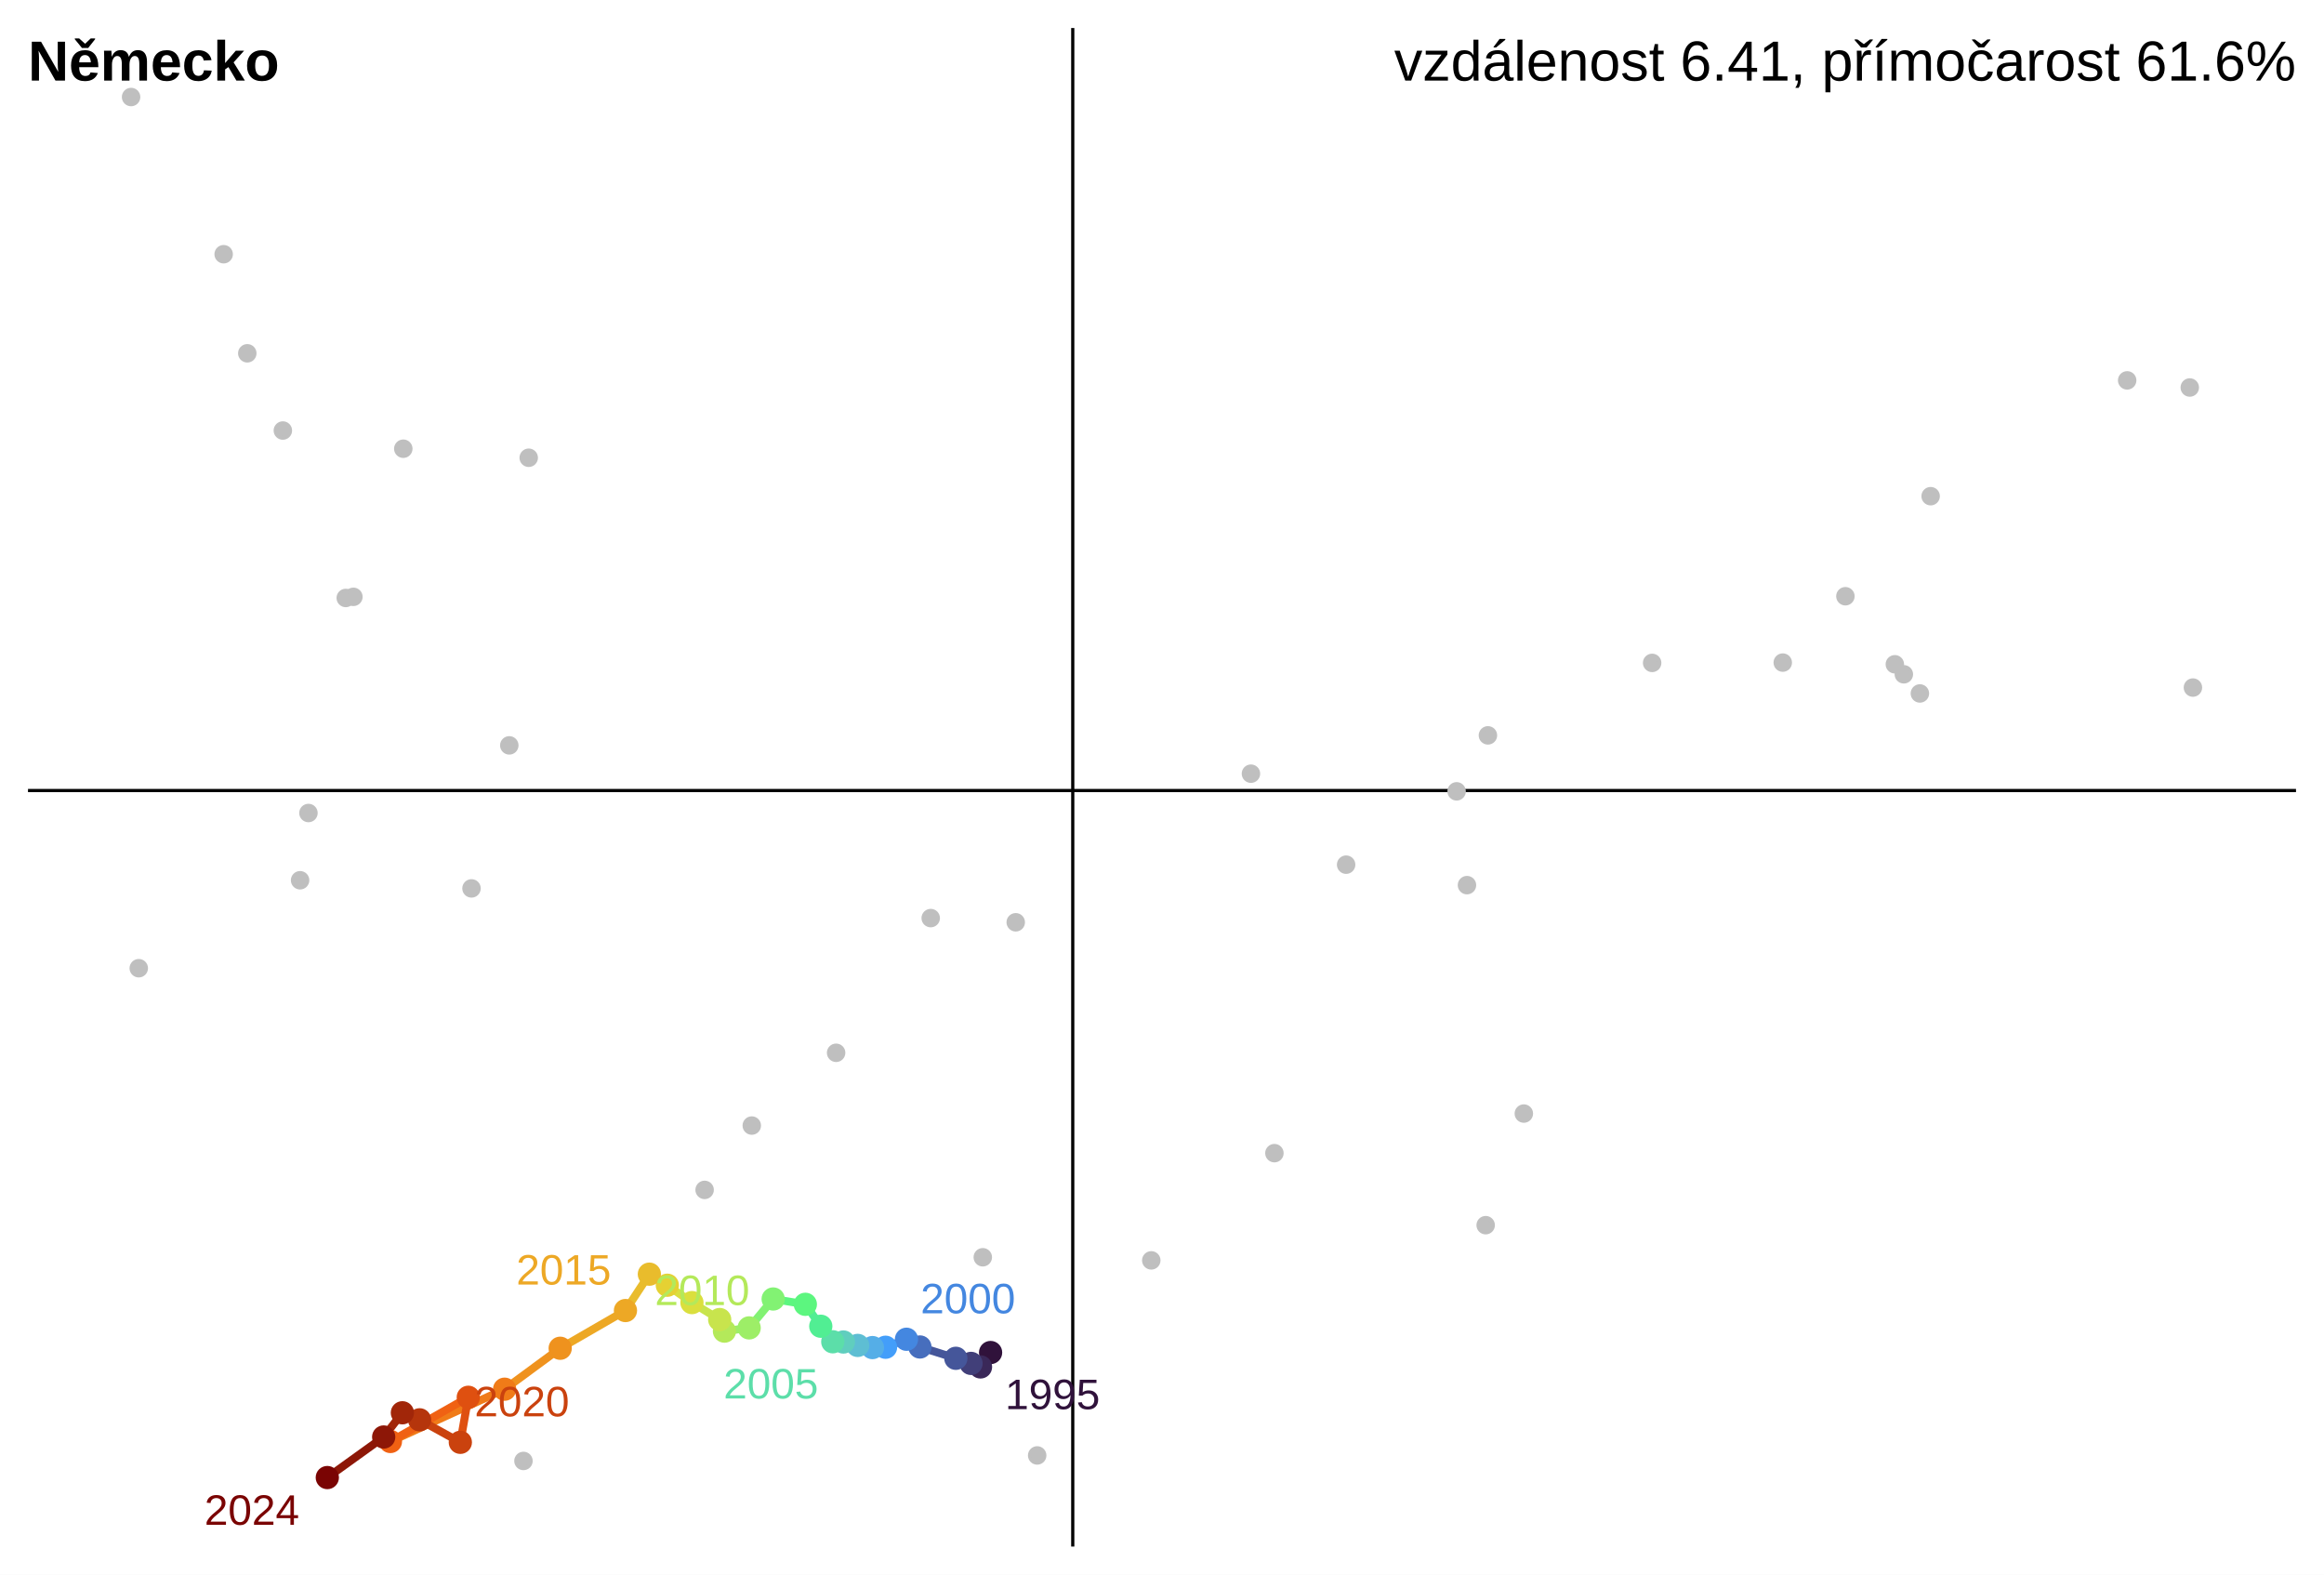
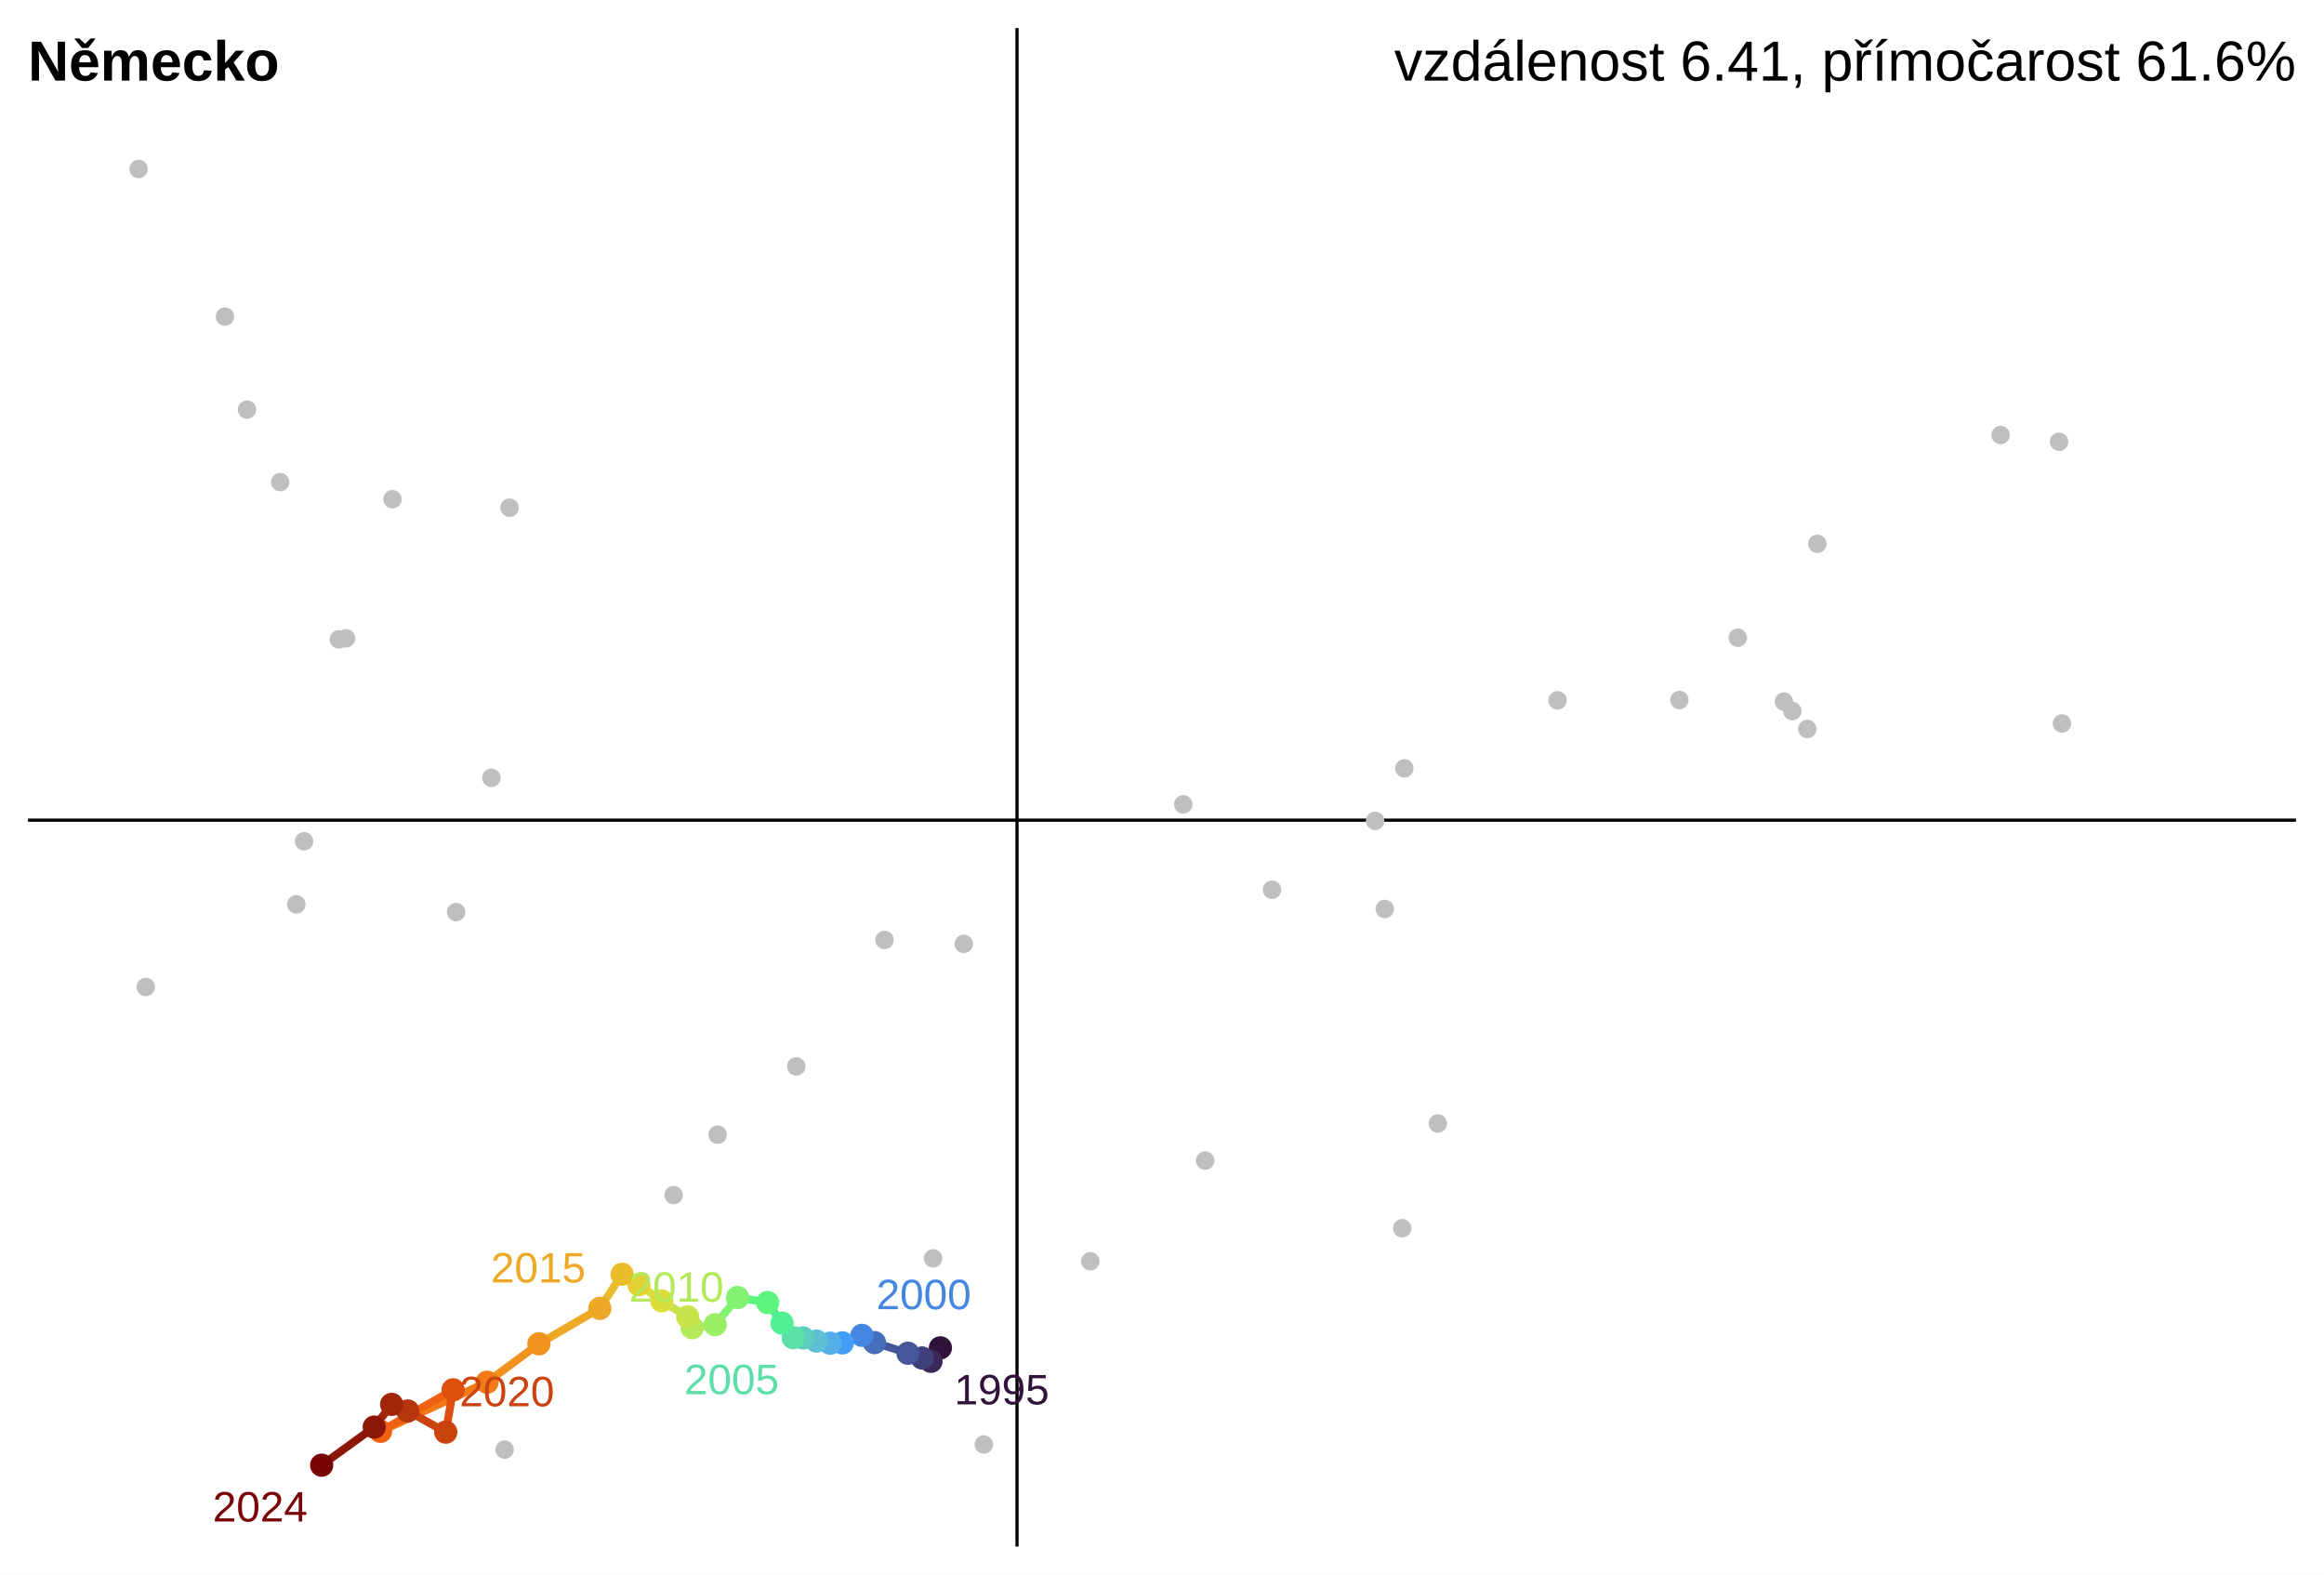
<svg xmlns="http://www.w3.org/2000/svg" width="620.00pt" height="420.00pt" viewBox="0 0 620.00 420.00">
  <g class="svglite">
    <defs>
      <style type="text/css">
    .svglite line, .svglite polyline, .svglite polygon, .svglite path, .svglite rect, .svglite circle {
      fill: none;
      stroke: #000000;
      stroke-linecap: round;
      stroke-linejoin: round;
      stroke-miterlimit: 10.00;
    }
    .svglite text {
      white-space: pre;
    }
    .svglite g.glyphgroup path {
      fill: inherit;
      stroke: none;
    }
  </style>
    </defs>
    <rect width="100%" height="100%" style="stroke: none; fill: #FFFFFF;" />
    <defs>
      <clipPath id="cpMC4wMHw2MjAuMDB8MC4wMHw0MjAuMDA=">
        <rect x="0.00" y="0.00" width="620.00" height="420.00" />
      </clipPath>
    </defs>
    <g clip-path="url(#cpMC4wMHw2MjAuMDB8MC4wMHw0MjAuMDA=)">
      <rect x="0.00" y="0.00" width="620.00" height="420.00" style="stroke-width: 1.45; stroke: none; fill: #FFFFFF;" />
    </g>
    <defs>
      <clipPath id="cpNy40N3w2MTIuNTN8Ny40N3w0MTIuNTM=">
        <rect x="7.47" y="7.47" width="605.06" height="405.06" />
      </clipPath>
    </defs>
    <g clip-path="url(#cpNy40N3w2MTIuNTN8Ny40N3w0MTIuNTM=)">
-       <line x1="7.47" y1="210.87" x2="612.53" y2="210.87" style="stroke-width: 0.85; stroke-linecap: butt;" />
-       <line x1="286.19" y1="412.53" x2="286.19" y2="7.47" style="stroke-width: 0.85; stroke-linecap: butt;" />
-       <circle cx="515.06" cy="132.35" r="1.98" style="stroke-width: 0.97; stroke: #BFBFBF; fill: #BFBFBF;" />
-       <circle cx="223.06" cy="280.82" r="1.98" style="stroke-width: 0.97; stroke: #BFBFBF; fill: #BFBFBF;" />
-       <circle cx="492.32" cy="159.04" r="1.98" style="stroke-width: 0.97; stroke: #BFBFBF; fill: #BFBFBF;" />
-       <circle cx="80.06" cy="234.80" r="1.98" style="stroke-width: 0.97; stroke: #BFBFBF; fill: #BFBFBF;" />
-       <circle cx="585.03" cy="183.40" r="1.98" style="stroke-width: 0.97; stroke: #BFBFBF; fill: #BFBFBF;" />
-       <circle cx="396.95" cy="196.15" r="1.98" style="stroke-width: 0.97; stroke: #BFBFBF; fill: #BFBFBF;" />
-       <circle cx="92.24" cy="159.50" r="1.98" style="stroke-width: 0.97; stroke: #BFBFBF; fill: #BFBFBF;" />
-       <circle cx="388.60" cy="211.08" r="1.98" style="stroke-width: 0.97; stroke: #BFBFBF; fill: #BFBFBF;" />
-       <circle cx="276.70" cy="388.22" r="1.98" style="stroke-width: 0.97; stroke: #BFBFBF; fill: #BFBFBF;" />
-       <circle cx="75.46" cy="114.84" r="1.98" style="stroke-width: 0.97; stroke: #BFBFBF; fill: #BFBFBF;" />
-       <circle cx="248.30" cy="244.89" r="1.98" style="stroke-width: 0.97; stroke: #BFBFBF; fill: #BFBFBF;" />
-       <circle cx="94.28" cy="159.20" r="1.98" style="stroke-width: 0.97; stroke: #BFBFBF; fill: #BFBFBF;" />
-       <circle cx="187.98" cy="317.39" r="1.98" style="stroke-width: 0.97; stroke: #BFBFBF; fill: #BFBFBF;" />
-       <circle cx="567.49" cy="101.46" r="1.98" style="stroke-width: 0.97; stroke: #BFBFBF; fill: #BFBFBF;" />
-       <circle cx="139.65" cy="389.69" r="1.98" style="stroke-width: 0.97; stroke: #BFBFBF; fill: #BFBFBF;" />
-       <circle cx="339.99" cy="307.59" r="1.98" style="stroke-width: 0.97; stroke: #BFBFBF; fill: #BFBFBF;" />
-       <circle cx="391.36" cy="236.10" r="1.98" style="stroke-width: 0.97; stroke: #BFBFBF; fill: #BFBFBF;" />
-       <circle cx="34.97" cy="25.88" r="1.98" style="stroke-width: 0.97; stroke: #BFBFBF; fill: #BFBFBF;" />
-       <circle cx="141.05" cy="122.10" r="1.98" style="stroke-width: 0.97; stroke: #BFBFBF; fill: #BFBFBF;" />
-       <circle cx="262.19" cy="335.36" r="1.98" style="stroke-width: 0.97; stroke: #BFBFBF; fill: #BFBFBF;" />
-       <circle cx="359.12" cy="230.64" r="1.98" style="stroke-width: 0.97; stroke: #BFBFBF; fill: #BFBFBF;" />
-       <circle cx="333.73" cy="206.37" r="1.98" style="stroke-width: 0.97; stroke: #BFBFBF; fill: #BFBFBF;" />
-       <circle cx="584.19" cy="103.36" r="1.98" style="stroke-width: 0.97; stroke: #BFBFBF; fill: #BFBFBF;" />
-       <circle cx="440.76" cy="176.82" r="1.98" style="stroke-width: 0.97; stroke: #BFBFBF; fill: #BFBFBF;" />
-       <circle cx="37.02" cy="258.26" r="1.98" style="stroke-width: 0.97; stroke: #BFBFBF; fill: #BFBFBF;" />
-       <circle cx="107.59" cy="119.69" r="1.98" style="stroke-width: 0.97; stroke: #BFBFBF; fill: #BFBFBF;" />
-       <circle cx="59.67" cy="67.81" r="1.98" style="stroke-width: 0.97; stroke: #BFBFBF; fill: #BFBFBF;" />
-       <circle cx="406.53" cy="297.03" r="1.98" style="stroke-width: 0.97; stroke: #BFBFBF; fill: #BFBFBF;" />
-       <circle cx="270.98" cy="246.01" r="1.98" style="stroke-width: 0.97; stroke: #BFBFBF; fill: #BFBFBF;" />
-       <circle cx="475.61" cy="176.74" r="1.98" style="stroke-width: 0.97; stroke: #BFBFBF; fill: #BFBFBF;" />
-       <circle cx="505.51" cy="177.19" r="1.98" style="stroke-width: 0.97; stroke: #BFBFBF; fill: #BFBFBF;" />
-       <circle cx="507.91" cy="179.86" r="1.98" style="stroke-width: 0.97; stroke: #BFBFBF; fill: #BFBFBF;" />
-       <circle cx="396.35" cy="326.80" r="1.98" style="stroke-width: 0.97; stroke: #BFBFBF; fill: #BFBFBF;" />
-       <circle cx="307.14" cy="336.19" r="1.98" style="stroke-width: 0.97; stroke: #BFBFBF; fill: #BFBFBF;" />
-       <circle cx="200.56" cy="300.23" r="1.98" style="stroke-width: 0.97; stroke: #BFBFBF; fill: #BFBFBF;" />
-       <circle cx="65.97" cy="94.24" r="1.98" style="stroke-width: 0.97; stroke: #BFBFBF; fill: #BFBFBF;" />
-       <circle cx="82.29" cy="216.86" r="1.98" style="stroke-width: 0.97; stroke: #BFBFBF; fill: #BFBFBF;" />
-       <circle cx="512.19" cy="184.97" r="1.98" style="stroke-width: 0.97; stroke: #BFBFBF; fill: #BFBFBF;" />
-       <circle cx="125.79" cy="236.97" r="1.98" style="stroke-width: 0.97; stroke: #BFBFBF; fill: #BFBFBF;" />
-       <circle cx="135.87" cy="198.82" r="1.98" style="stroke-width: 0.97; stroke: #BFBFBF; fill: #BFBFBF;" />
-       <line x1="264.27" y1="360.77" x2="261.58" y2="364.61" style="stroke-width: 2.13; stroke: #30123B; stroke-linecap: butt;" />
-       <line x1="261.58" y1="364.61" x2="259.05" y2="363.67" style="stroke-width: 2.13; stroke: #3A2859; stroke-linecap: butt;" />
-       <line x1="259.05" y1="363.67" x2="255.00" y2="362.31" style="stroke-width: 2.13; stroke: #413F79; stroke-linecap: butt;" />
-       <line x1="255.00" y1="362.31" x2="245.42" y2="359.29" style="stroke-width: 2.13; stroke: #45569A; stroke-linecap: butt;" />
-       <line x1="245.42" y1="359.29" x2="241.83" y2="357.23" style="stroke-width: 2.13; stroke: #476EBD; stroke-linecap: butt;" />
-       <line x1="241.83" y1="357.23" x2="236.25" y2="359.36" style="stroke-width: 2.13; stroke: #4487E0; stroke-linecap: butt;" />
-       <line x1="236.25" y1="359.36" x2="232.75" y2="359.45" style="stroke-width: 2.13; stroke: #439EFA; stroke-linecap: butt;" />
-       <line x1="232.75" y1="359.45" x2="228.82" y2="358.87" style="stroke-width: 2.13; stroke: #55AEE7; stroke-linecap: butt;" />
-       <line x1="228.82" y1="358.87" x2="225.00" y2="357.96" style="stroke-width: 2.13; stroke: #5EBED3; stroke-linecap: butt;" />
-       <line x1="225.00" y1="357.96" x2="222.17" y2="357.90" style="stroke-width: 2.13; stroke: #60CEBE; stroke-linecap: butt;" />
-       <line x1="222.17" y1="357.90" x2="218.97" y2="353.76" style="stroke-width: 2.13; stroke: #5CDEA9; stroke-linecap: butt;" />
-       <line x1="218.97" y1="353.76" x2="214.85" y2="347.91" style="stroke-width: 2.13; stroke: #51EE93; stroke-linecap: butt;" />
-       <line x1="214.85" y1="347.91" x2="206.27" y2="346.49" style="stroke-width: 2.13; stroke: #5CF67F; stroke-linecap: butt;" />
-       <line x1="206.27" y1="346.49" x2="199.86" y2="354.20" style="stroke-width: 2.13; stroke: #82F273; stroke-linecap: butt;" />
-       <line x1="199.86" y1="354.20" x2="193.27" y2="355.06" style="stroke-width: 2.13; stroke: #9DEE67; stroke-linecap: butt;" />
-       <line x1="193.27" y1="355.06" x2="192.00" y2="351.97" style="stroke-width: 2.13; stroke: #B4E95A; stroke-linecap: butt;" />
-       <line x1="192.00" y1="351.97" x2="184.60" y2="347.45" style="stroke-width: 2.13; stroke: #C8E44D; stroke-linecap: butt;" />
-       <line x1="184.60" y1="347.45" x2="178.03" y2="342.82" style="stroke-width: 2.13; stroke: #DADF3E; stroke-linecap: butt;" />
-       <line x1="178.03" y1="342.82" x2="173.24" y2="339.87" style="stroke-width: 2.13; stroke: #E5D133; stroke-linecap: butt;" />
-       <line x1="173.24" y1="339.87" x2="166.86" y2="349.57" style="stroke-width: 2.13; stroke: #E9BC2C; stroke-linecap: butt;" />
-       <line x1="166.86" y1="349.57" x2="149.45" y2="359.63" style="stroke-width: 2.13; stroke: #EDA825; stroke-linecap: butt;" />
-       <line x1="149.45" y1="359.63" x2="134.62" y2="370.55" style="stroke-width: 2.13; stroke: #EF921E; stroke-linecap: butt;" />
-       <line x1="134.62" y1="370.55" x2="104.16" y2="384.50" style="stroke-width: 2.13; stroke: #F07B18; stroke-linecap: butt;" />
-       <line x1="104.16" y1="384.50" x2="124.93" y2="372.71" style="stroke-width: 2.13; stroke: #F06113; stroke-linecap: butt;" />
-       <line x1="124.93" y1="372.71" x2="122.81" y2="384.72" style="stroke-width: 2.13; stroke: #DF5010; stroke-linecap: butt;" />
-       <line x1="122.81" y1="384.72" x2="111.94" y2="378.72" style="stroke-width: 2.13; stroke: #CA420E; stroke-linecap: butt;" />
-       <line x1="111.94" y1="378.72" x2="107.35" y2="376.84" style="stroke-width: 2.13; stroke: #B5350C; stroke-linecap: butt;" />
-       <line x1="107.35" y1="376.84" x2="102.36" y2="383.30" style="stroke-width: 2.13; stroke: #A12609; stroke-linecap: butt;" />
-       <line x1="102.36" y1="383.30" x2="87.32" y2="394.12" style="stroke-width: 2.13; stroke: #8D1707; stroke-linecap: butt;" />
-       <circle cx="264.27" cy="360.77" r="2.62" style="stroke-width: 0.97; stroke: #30123B; fill: #30123B;" />
-       <circle cx="261.58" cy="364.61" r="2.62" style="stroke-width: 0.97; stroke: #3A2859; fill: #3A2859;" />
-       <circle cx="259.05" cy="363.67" r="2.62" style="stroke-width: 0.97; stroke: #413F79; fill: #413F79;" />
-       <circle cx="255.00" cy="362.31" r="2.62" style="stroke-width: 0.97; stroke: #45569A; fill: #45569A;" />
-       <circle cx="245.42" cy="359.29" r="2.62" style="stroke-width: 0.97; stroke: #476EBD; fill: #476EBD;" />
-       <circle cx="241.83" cy="357.23" r="2.62" style="stroke-width: 0.97; stroke: #4487E0; fill: #4487E0;" />
-       <circle cx="236.25" cy="359.36" r="2.62" style="stroke-width: 0.97; stroke: #439EFA; fill: #439EFA;" />
-       <circle cx="232.75" cy="359.45" r="2.62" style="stroke-width: 0.97; stroke: #55AEE7; fill: #55AEE7;" />
-       <circle cx="228.82" cy="358.87" r="2.62" style="stroke-width: 0.97; stroke: #5EBED3; fill: #5EBED3;" />
-       <circle cx="225.00" cy="357.96" r="2.62" style="stroke-width: 0.97; stroke: #60CEBE; fill: #60CEBE;" />
-       <circle cx="222.17" cy="357.90" r="2.62" style="stroke-width: 0.97; stroke: #5CDEA9; fill: #5CDEA9;" />
-       <circle cx="218.97" cy="353.76" r="2.62" style="stroke-width: 0.97; stroke: #51EE93; fill: #51EE93;" />
-       <circle cx="214.85" cy="347.91" r="2.62" style="stroke-width: 0.97; stroke: #5CF67F; fill: #5CF67F;" />
-       <circle cx="206.27" cy="346.49" r="2.62" style="stroke-width: 0.97; stroke: #82F273; fill: #82F273;" />
-       <circle cx="199.86" cy="354.20" r="2.62" style="stroke-width: 0.97; stroke: #9DEE67; fill: #9DEE67;" />
-       <circle cx="193.27" cy="355.06" r="2.62" style="stroke-width: 0.97; stroke: #B4E95A; fill: #B4E95A;" />
-       <circle cx="192.00" cy="351.97" r="2.62" style="stroke-width: 0.97; stroke: #C8E44D; fill: #C8E44D;" />
-       <circle cx="184.60" cy="347.45" r="2.62" style="stroke-width: 0.97; stroke: #DADF3E; fill: #DADF3E;" />
-       <circle cx="178.03" cy="342.82" r="2.62" style="stroke-width: 0.97; stroke: #E5D133; fill: #E5D133;" />
-       <circle cx="173.24" cy="339.87" r="2.62" style="stroke-width: 0.97; stroke: #E9BC2C; fill: #E9BC2C;" />
-       <circle cx="166.86" cy="349.57" r="2.62" style="stroke-width: 0.97; stroke: #EDA825; fill: #EDA825;" />
-       <circle cx="149.45" cy="359.63" r="2.62" style="stroke-width: 0.97; stroke: #EF921E; fill: #EF921E;" />
-       <circle cx="134.62" cy="370.55" r="2.62" style="stroke-width: 0.97; stroke: #F07B18; fill: #F07B18;" />
-       <circle cx="104.16" cy="384.50" r="2.62" style="stroke-width: 0.97; stroke: #F06113; fill: #F06113;" />
-       <circle cx="124.93" cy="372.71" r="2.62" style="stroke-width: 0.97; stroke: #DF5010; fill: #DF5010;" />
-       <circle cx="122.81" cy="384.72" r="2.62" style="stroke-width: 0.97; stroke: #CA420E; fill: #CA420E;" />
-       <circle cx="111.94" cy="378.72" r="2.62" style="stroke-width: 0.97; stroke: #B5350C; fill: #B5350C;" />
-       <circle cx="107.35" cy="376.84" r="2.62" style="stroke-width: 0.97; stroke: #A12609; fill: #A12609;" />
-       <circle cx="102.36" cy="383.30" r="2.62" style="stroke-width: 0.97; stroke: #8D1707; fill: #8D1707;" />
-       <circle cx="87.32" cy="394.12" r="2.62" style="stroke-width: 0.97; stroke: #7A0403; fill: #7A0403;" />
-       <text x="280.80" y="375.87" text-anchor="middle" style="font-size: 11.38px;fill: #30123B; font-family: &quot;Arial&quot;;" textLength="25.31px" lengthAdjust="spacingAndGlyphs">1995</text>
-       <text x="258.24" y="350.31" text-anchor="middle" style="font-size: 11.38px;fill: #4487E0; font-family: &quot;Arial&quot;;" textLength="25.31px" lengthAdjust="spacingAndGlyphs">2000</text>
-       <text x="205.67" y="373.03" text-anchor="middle" style="font-size: 11.38px;fill: #5CDEA9; font-family: &quot;Arial&quot;;" textLength="25.31px" lengthAdjust="spacingAndGlyphs">2005</text>
-       <text x="187.34" y="348.11" text-anchor="middle" style="font-size: 11.38px;fill: #B4E95A; font-family: &quot;Arial&quot;;" textLength="25.31px" lengthAdjust="spacingAndGlyphs">2010</text>
-       <text x="150.38" y="342.64" text-anchor="middle" style="font-size: 11.38px;fill: #EDA825; font-family: &quot;Arial&quot;;" textLength="25.31px" lengthAdjust="spacingAndGlyphs">2015</text>
-       <text x="139.24" y="377.79" text-anchor="middle" style="font-size: 11.38px;fill: #CA420E; font-family: &quot;Arial&quot;;" textLength="25.31px" lengthAdjust="spacingAndGlyphs">2020</text>
-       <text x="67.19" y="406.72" text-anchor="middle" style="font-size: 11.38px;fill: #7A0403; font-family: &quot;Arial&quot;;" textLength="25.31px" lengthAdjust="spacingAndGlyphs">2024</text>
+       <line x1="7.47" y1="218.77" x2="612.53" y2="218.77" style="stroke-width: 0.85; stroke-linecap: butt;" />
+       <line x1="271.32" y1="412.53" x2="271.32" y2="7.47" style="stroke-width: 0.85; stroke-linecap: butt;" />
+       <circle cx="484.83" cy="145.05" r="1.98" style="stroke-width: 0.97; stroke: #BFBFBF; fill: #BFBFBF;" />
+       <circle cx="212.43" cy="284.44" r="1.98" style="stroke-width: 0.97; stroke: #BFBFBF; fill: #BFBFBF;" />
+       <circle cx="463.61" cy="170.11" r="1.98" style="stroke-width: 0.97; stroke: #BFBFBF; fill: #BFBFBF;" />
+       <circle cx="79.04" cy="241.23" r="1.98" style="stroke-width: 0.97; stroke: #BFBFBF; fill: #BFBFBF;" />
+       <circle cx="550.09" cy="192.98" r="1.98" style="stroke-width: 0.97; stroke: #BFBFBF; fill: #BFBFBF;" />
+       <circle cx="374.65" cy="204.95" r="1.98" style="stroke-width: 0.97; stroke: #BFBFBF; fill: #BFBFBF;" />
+       <circle cx="90.40" cy="170.54" r="1.98" style="stroke-width: 0.97; stroke: #BFBFBF; fill: #BFBFBF;" />
+       <circle cx="366.86" cy="218.96" r="1.98" style="stroke-width: 0.97; stroke: #BFBFBF; fill: #BFBFBF;" />
+       <circle cx="262.47" cy="385.29" r="1.98" style="stroke-width: 0.97; stroke: #BFBFBF; fill: #BFBFBF;" />
+       <circle cx="74.75" cy="128.60" r="1.98" style="stroke-width: 0.97; stroke: #BFBFBF; fill: #BFBFBF;" />
+       <circle cx="235.98" cy="250.71" r="1.98" style="stroke-width: 0.97; stroke: #BFBFBF; fill: #BFBFBF;" />
+       <circle cx="92.31" cy="170.26" r="1.98" style="stroke-width: 0.97; stroke: #BFBFBF; fill: #BFBFBF;" />
+       <circle cx="179.71" cy="318.78" r="1.98" style="stroke-width: 0.97; stroke: #BFBFBF; fill: #BFBFBF;" />
+       <circle cx="533.73" cy="116.04" r="1.98" style="stroke-width: 0.97; stroke: #BFBFBF; fill: #BFBFBF;" />
+       <circle cx="134.63" cy="386.67" r="1.98" style="stroke-width: 0.97; stroke: #BFBFBF; fill: #BFBFBF;" />
+       <circle cx="321.52" cy="309.58" r="1.98" style="stroke-width: 0.97; stroke: #BFBFBF; fill: #BFBFBF;" />
+       <circle cx="369.43" cy="242.46" r="1.98" style="stroke-width: 0.97; stroke: #BFBFBF; fill: #BFBFBF;" />
+       <circle cx="36.98" cy="45.08" r="1.98" style="stroke-width: 0.97; stroke: #BFBFBF; fill: #BFBFBF;" />
+       <circle cx="135.93" cy="135.42" r="1.98" style="stroke-width: 0.97; stroke: #BFBFBF; fill: #BFBFBF;" />
+       <circle cx="248.94" cy="335.65" r="1.98" style="stroke-width: 0.97; stroke: #BFBFBF; fill: #BFBFBF;" />
+       <circle cx="339.36" cy="237.33" r="1.98" style="stroke-width: 0.97; stroke: #BFBFBF; fill: #BFBFBF;" />
+       <circle cx="315.67" cy="214.55" r="1.98" style="stroke-width: 0.97; stroke: #BFBFBF; fill: #BFBFBF;" />
+       <circle cx="549.32" cy="117.82" r="1.98" style="stroke-width: 0.97; stroke: #BFBFBF; fill: #BFBFBF;" />
+       <circle cx="415.52" cy="186.80" r="1.98" style="stroke-width: 0.97; stroke: #BFBFBF; fill: #BFBFBF;" />
+       <circle cx="38.89" cy="263.26" r="1.98" style="stroke-width: 0.97; stroke: #BFBFBF; fill: #BFBFBF;" />
+       <circle cx="104.72" cy="133.16" r="1.98" style="stroke-width: 0.97; stroke: #BFBFBF; fill: #BFBFBF;" />
+       <circle cx="60.02" cy="84.45" r="1.98" style="stroke-width: 0.97; stroke: #BFBFBF; fill: #BFBFBF;" />
+       <circle cx="383.59" cy="299.67" r="1.98" style="stroke-width: 0.97; stroke: #BFBFBF; fill: #BFBFBF;" />
+       <circle cx="257.13" cy="251.77" r="1.98" style="stroke-width: 0.97; stroke: #BFBFBF; fill: #BFBFBF;" />
+       <circle cx="448.03" cy="186.72" r="1.98" style="stroke-width: 0.97; stroke: #BFBFBF; fill: #BFBFBF;" />
+       <circle cx="475.91" cy="187.15" r="1.98" style="stroke-width: 0.97; stroke: #BFBFBF; fill: #BFBFBF;" />
+       <circle cx="478.16" cy="189.65" r="1.98" style="stroke-width: 0.97; stroke: #BFBFBF; fill: #BFBFBF;" />
+       <circle cx="374.09" cy="327.62" r="1.98" style="stroke-width: 0.97; stroke: #BFBFBF; fill: #BFBFBF;" />
+       <circle cx="290.87" cy="336.43" r="1.98" style="stroke-width: 0.97; stroke: #BFBFBF; fill: #BFBFBF;" />
+       <circle cx="191.45" cy="302.67" r="1.98" style="stroke-width: 0.97; stroke: #BFBFBF; fill: #BFBFBF;" />
+       <circle cx="65.90" cy="109.26" r="1.98" style="stroke-width: 0.97; stroke: #BFBFBF; fill: #BFBFBF;" />
+       <circle cx="81.12" cy="224.40" r="1.98" style="stroke-width: 0.97; stroke: #BFBFBF; fill: #BFBFBF;" />
+       <circle cx="482.15" cy="194.45" r="1.98" style="stroke-width: 0.97; stroke: #BFBFBF; fill: #BFBFBF;" />
+       <circle cx="121.70" cy="243.28" r="1.98" style="stroke-width: 0.97; stroke: #BFBFBF; fill: #BFBFBF;" />
+       <circle cx="131.10" cy="207.45" r="1.98" style="stroke-width: 0.97; stroke: #BFBFBF; fill: #BFBFBF;" />
+       <line x1="250.88" y1="359.52" x2="248.37" y2="363.12" style="stroke-width: 2.13; stroke: #30123B; stroke-linecap: butt;" />
+       <line x1="248.37" y1="363.12" x2="246.01" y2="362.23" style="stroke-width: 2.13; stroke: #3A2859; stroke-linecap: butt;" />
+       <line x1="246.01" y1="362.23" x2="242.23" y2="360.96" style="stroke-width: 2.13; stroke: #413F79; stroke-linecap: butt;" />
+       <line x1="242.23" y1="360.96" x2="233.30" y2="358.12" style="stroke-width: 2.13; stroke: #45569A; stroke-linecap: butt;" />
+       <line x1="233.30" y1="358.12" x2="229.95" y2="356.19" style="stroke-width: 2.13; stroke: #476EBD; stroke-linecap: butt;" />
+       <line x1="229.95" y1="356.19" x2="224.74" y2="358.19" style="stroke-width: 2.13; stroke: #4487E0; stroke-linecap: butt;" />
+       <line x1="224.74" y1="358.19" x2="221.48" y2="358.27" style="stroke-width: 2.13; stroke: #439EFA; stroke-linecap: butt;" />
+       <line x1="221.48" y1="358.27" x2="217.81" y2="357.72" style="stroke-width: 2.13; stroke: #55AEE7; stroke-linecap: butt;" />
+       <line x1="217.81" y1="357.72" x2="214.24" y2="356.87" style="stroke-width: 2.13; stroke: #5EBED3; stroke-linecap: butt;" />
+       <line x1="214.24" y1="356.87" x2="211.61" y2="356.82" style="stroke-width: 2.13; stroke: #60CEBE; stroke-linecap: butt;" />
+       <line x1="211.61" y1="356.82" x2="208.63" y2="352.93" style="stroke-width: 2.13; stroke: #5CDEA9; stroke-linecap: butt;" />
+       <line x1="208.63" y1="352.93" x2="204.78" y2="347.44" style="stroke-width: 2.13; stroke: #51EE93; stroke-linecap: butt;" />
+       <line x1="204.78" y1="347.44" x2="196.77" y2="346.10" style="stroke-width: 2.13; stroke: #5CF67F; stroke-linecap: butt;" />
+       <line x1="196.77" y1="346.10" x2="190.79" y2="353.34" style="stroke-width: 2.13; stroke: #82F273; stroke-linecap: butt;" />
+       <line x1="190.79" y1="353.34" x2="184.65" y2="354.15" style="stroke-width: 2.13; stroke: #9DEE67; stroke-linecap: butt;" />
+       <line x1="184.65" y1="354.15" x2="183.46" y2="351.25" style="stroke-width: 2.13; stroke: #B4E95A; stroke-linecap: butt;" />
+       <line x1="183.46" y1="351.25" x2="176.56" y2="347.00" style="stroke-width: 2.13; stroke: #C8E44D; stroke-linecap: butt;" />
+       <line x1="176.56" y1="347.00" x2="170.43" y2="342.66" style="stroke-width: 2.13; stroke: #DADF3E; stroke-linecap: butt;" />
+       <line x1="170.43" y1="342.66" x2="165.96" y2="339.89" style="stroke-width: 2.13; stroke: #E5D133; stroke-linecap: butt;" />
+       <line x1="165.96" y1="339.89" x2="160.01" y2="349.00" style="stroke-width: 2.13; stroke: #E9BC2C; stroke-linecap: butt;" />
+       <line x1="160.01" y1="349.00" x2="143.77" y2="358.44" style="stroke-width: 2.13; stroke: #EDA825; stroke-linecap: butt;" />
+       <line x1="143.77" y1="358.44" x2="129.93" y2="368.69" style="stroke-width: 2.13; stroke: #EF921E; stroke-linecap: butt;" />
+       <line x1="129.93" y1="368.69" x2="101.52" y2="381.79" style="stroke-width: 2.13; stroke: #F07B18; stroke-linecap: butt;" />
+       <line x1="101.52" y1="381.79" x2="120.89" y2="370.72" style="stroke-width: 2.13; stroke: #F06113; stroke-linecap: butt;" />
+       <line x1="120.89" y1="370.72" x2="118.92" y2="382.00" style="stroke-width: 2.13; stroke: #DF5010; stroke-linecap: butt;" />
+       <line x1="118.92" y1="382.00" x2="108.78" y2="376.36" style="stroke-width: 2.13; stroke: #CA420E; stroke-linecap: butt;" />
+       <line x1="108.78" y1="376.36" x2="104.49" y2="374.60" style="stroke-width: 2.13; stroke: #B5350C; stroke-linecap: butt;" />
+       <line x1="104.49" y1="374.60" x2="99.84" y2="380.66" style="stroke-width: 2.13; stroke: #A12609; stroke-linecap: butt;" />
+       <line x1="99.84" y1="380.66" x2="85.81" y2="390.82" style="stroke-width: 2.13; stroke: #8D1707; stroke-linecap: butt;" />
+       <circle cx="250.88" cy="359.52" r="2.62" style="stroke-width: 0.97; stroke: #30123B; fill: #30123B;" />
+       <circle cx="248.37" cy="363.12" r="2.62" style="stroke-width: 0.97; stroke: #3A2859; fill: #3A2859;" />
+       <circle cx="246.01" cy="362.23" r="2.62" style="stroke-width: 0.97; stroke: #413F79; fill: #413F79;" />
+       <circle cx="242.23" cy="360.96" r="2.62" style="stroke-width: 0.97; stroke: #45569A; fill: #45569A;" />
+       <circle cx="233.30" cy="358.12" r="2.62" style="stroke-width: 0.97; stroke: #476EBD; fill: #476EBD;" />
+       <circle cx="229.95" cy="356.19" r="2.62" style="stroke-width: 0.97; stroke: #4487E0; fill: #4487E0;" />
+       <circle cx="224.74" cy="358.19" r="2.62" style="stroke-width: 0.97; stroke: #439EFA; fill: #439EFA;" />
+       <circle cx="221.48" cy="358.27" r="2.62" style="stroke-width: 0.97; stroke: #55AEE7; fill: #55AEE7;" />
+       <circle cx="217.81" cy="357.72" r="2.62" style="stroke-width: 0.97; stroke: #5EBED3; fill: #5EBED3;" />
+       <circle cx="214.24" cy="356.87" r="2.62" style="stroke-width: 0.97; stroke: #60CEBE; fill: #60CEBE;" />
+       <circle cx="211.61" cy="356.82" r="2.62" style="stroke-width: 0.97; stroke: #5CDEA9; fill: #5CDEA9;" />
+       <circle cx="208.63" cy="352.93" r="2.62" style="stroke-width: 0.97; stroke: #51EE93; fill: #51EE93;" />
+       <circle cx="204.78" cy="347.44" r="2.62" style="stroke-width: 0.97; stroke: #5CF67F; fill: #5CF67F;" />
+       <circle cx="196.77" cy="346.10" r="2.62" style="stroke-width: 0.97; stroke: #82F273; fill: #82F273;" />
+       <circle cx="190.79" cy="353.34" r="2.62" style="stroke-width: 0.97; stroke: #9DEE67; fill: #9DEE67;" />
+       <circle cx="184.65" cy="354.15" r="2.62" style="stroke-width: 0.97; stroke: #B4E95A; fill: #B4E95A;" />
+       <circle cx="183.46" cy="351.25" r="2.62" style="stroke-width: 0.97; stroke: #C8E44D; fill: #C8E44D;" />
+       <circle cx="176.56" cy="347.00" r="2.62" style="stroke-width: 0.97; stroke: #DADF3E; fill: #DADF3E;" />
+       <circle cx="170.43" cy="342.66" r="2.62" style="stroke-width: 0.97; stroke: #E5D133; fill: #E5D133;" />
+       <circle cx="165.96" cy="339.89" r="2.62" style="stroke-width: 0.97; stroke: #E9BC2C; fill: #E9BC2C;" />
+       <circle cx="160.01" cy="349.00" r="2.62" style="stroke-width: 0.97; stroke: #EDA825; fill: #EDA825;" />
+       <circle cx="143.77" cy="358.44" r="2.62" style="stroke-width: 0.97; stroke: #EF921E; fill: #EF921E;" />
+       <circle cx="129.93" cy="368.69" r="2.62" style="stroke-width: 0.97; stroke: #F07B18; fill: #F07B18;" />
+       <circle cx="101.52" cy="381.79" r="2.62" style="stroke-width: 0.97; stroke: #F06113; fill: #F06113;" />
+       <circle cx="120.89" cy="370.72" r="2.62" style="stroke-width: 0.97; stroke: #DF5010; fill: #DF5010;" />
+       <circle cx="118.92" cy="382.00" r="2.62" style="stroke-width: 0.97; stroke: #CA420E; fill: #CA420E;" />
+       <circle cx="108.78" cy="376.36" r="2.62" style="stroke-width: 0.97; stroke: #B5350C; fill: #B5350C;" />
+       <circle cx="104.49" cy="374.60" r="2.62" style="stroke-width: 0.97; stroke: #A12609; fill: #A12609;" />
+       <circle cx="99.84" cy="380.66" r="2.62" style="stroke-width: 0.97; stroke: #8D1707; fill: #8D1707;" />
+       <circle cx="85.81" cy="390.82" r="2.62" style="stroke-width: 0.97; stroke: #7A0403; fill: #7A0403;" />
+       <text x="267.26" y="374.60" text-anchor="middle" style="font-size: 11.38px;fill: #30123B; font-family: &quot;Arial&quot;;" textLength="25.31px" lengthAdjust="spacingAndGlyphs">1995</text>
+       <text x="246.43" y="349.22" text-anchor="middle" style="font-size: 11.38px;fill: #4487E0; font-family: &quot;Arial&quot;;" textLength="25.31px" lengthAdjust="spacingAndGlyphs">2000</text>
+       <text x="195.18" y="371.88" text-anchor="middle" style="font-size: 11.38px;fill: #5CDEA9; font-family: &quot;Arial&quot;;" textLength="25.31px" lengthAdjust="spacingAndGlyphs">2005</text>
+       <text x="180.45" y="347.22" text-anchor="middle" style="font-size: 11.38px;fill: #B4E95A; font-family: &quot;Arial&quot;;" textLength="25.31px" lengthAdjust="spacingAndGlyphs">2010</text>
+       <text x="143.60" y="342.09" text-anchor="middle" style="font-size: 11.38px;fill: #EDA825; font-family: &quot;Arial&quot;;" textLength="25.31px" lengthAdjust="spacingAndGlyphs">2015</text>
+       <text x="135.25" y="375.11" text-anchor="middle" style="font-size: 11.38px;fill: #CA420E; font-family: &quot;Arial&quot;;" textLength="25.31px" lengthAdjust="spacingAndGlyphs">2020</text>
+       <text x="69.40" y="405.85" text-anchor="middle" style="font-size: 11.38px;fill: #7A0403; font-family: &quot;Arial&quot;;" textLength="25.31px" lengthAdjust="spacingAndGlyphs">2024</text>
      <text x="7.47" y="21.50" style="font-size: 15.08px; font-weight: bold; font-family: &quot;Arial&quot;;" textLength="67.06px" lengthAdjust="spacingAndGlyphs">Německo</text>
      <text x="612.53" y="21.50" text-anchor="end" style="font-size: 15.08px; font-family: &quot;Arial&quot;;" textLength="240.62px" lengthAdjust="spacingAndGlyphs">vzdálenost 6.41, přímočarost 61.6%</text>
    </g>
    <g clip-path="url(#cpMC4wMHw2MjAuMDB8MC4wMHw0MjAuMDA=)">
</g>
  </g>
</svg>
